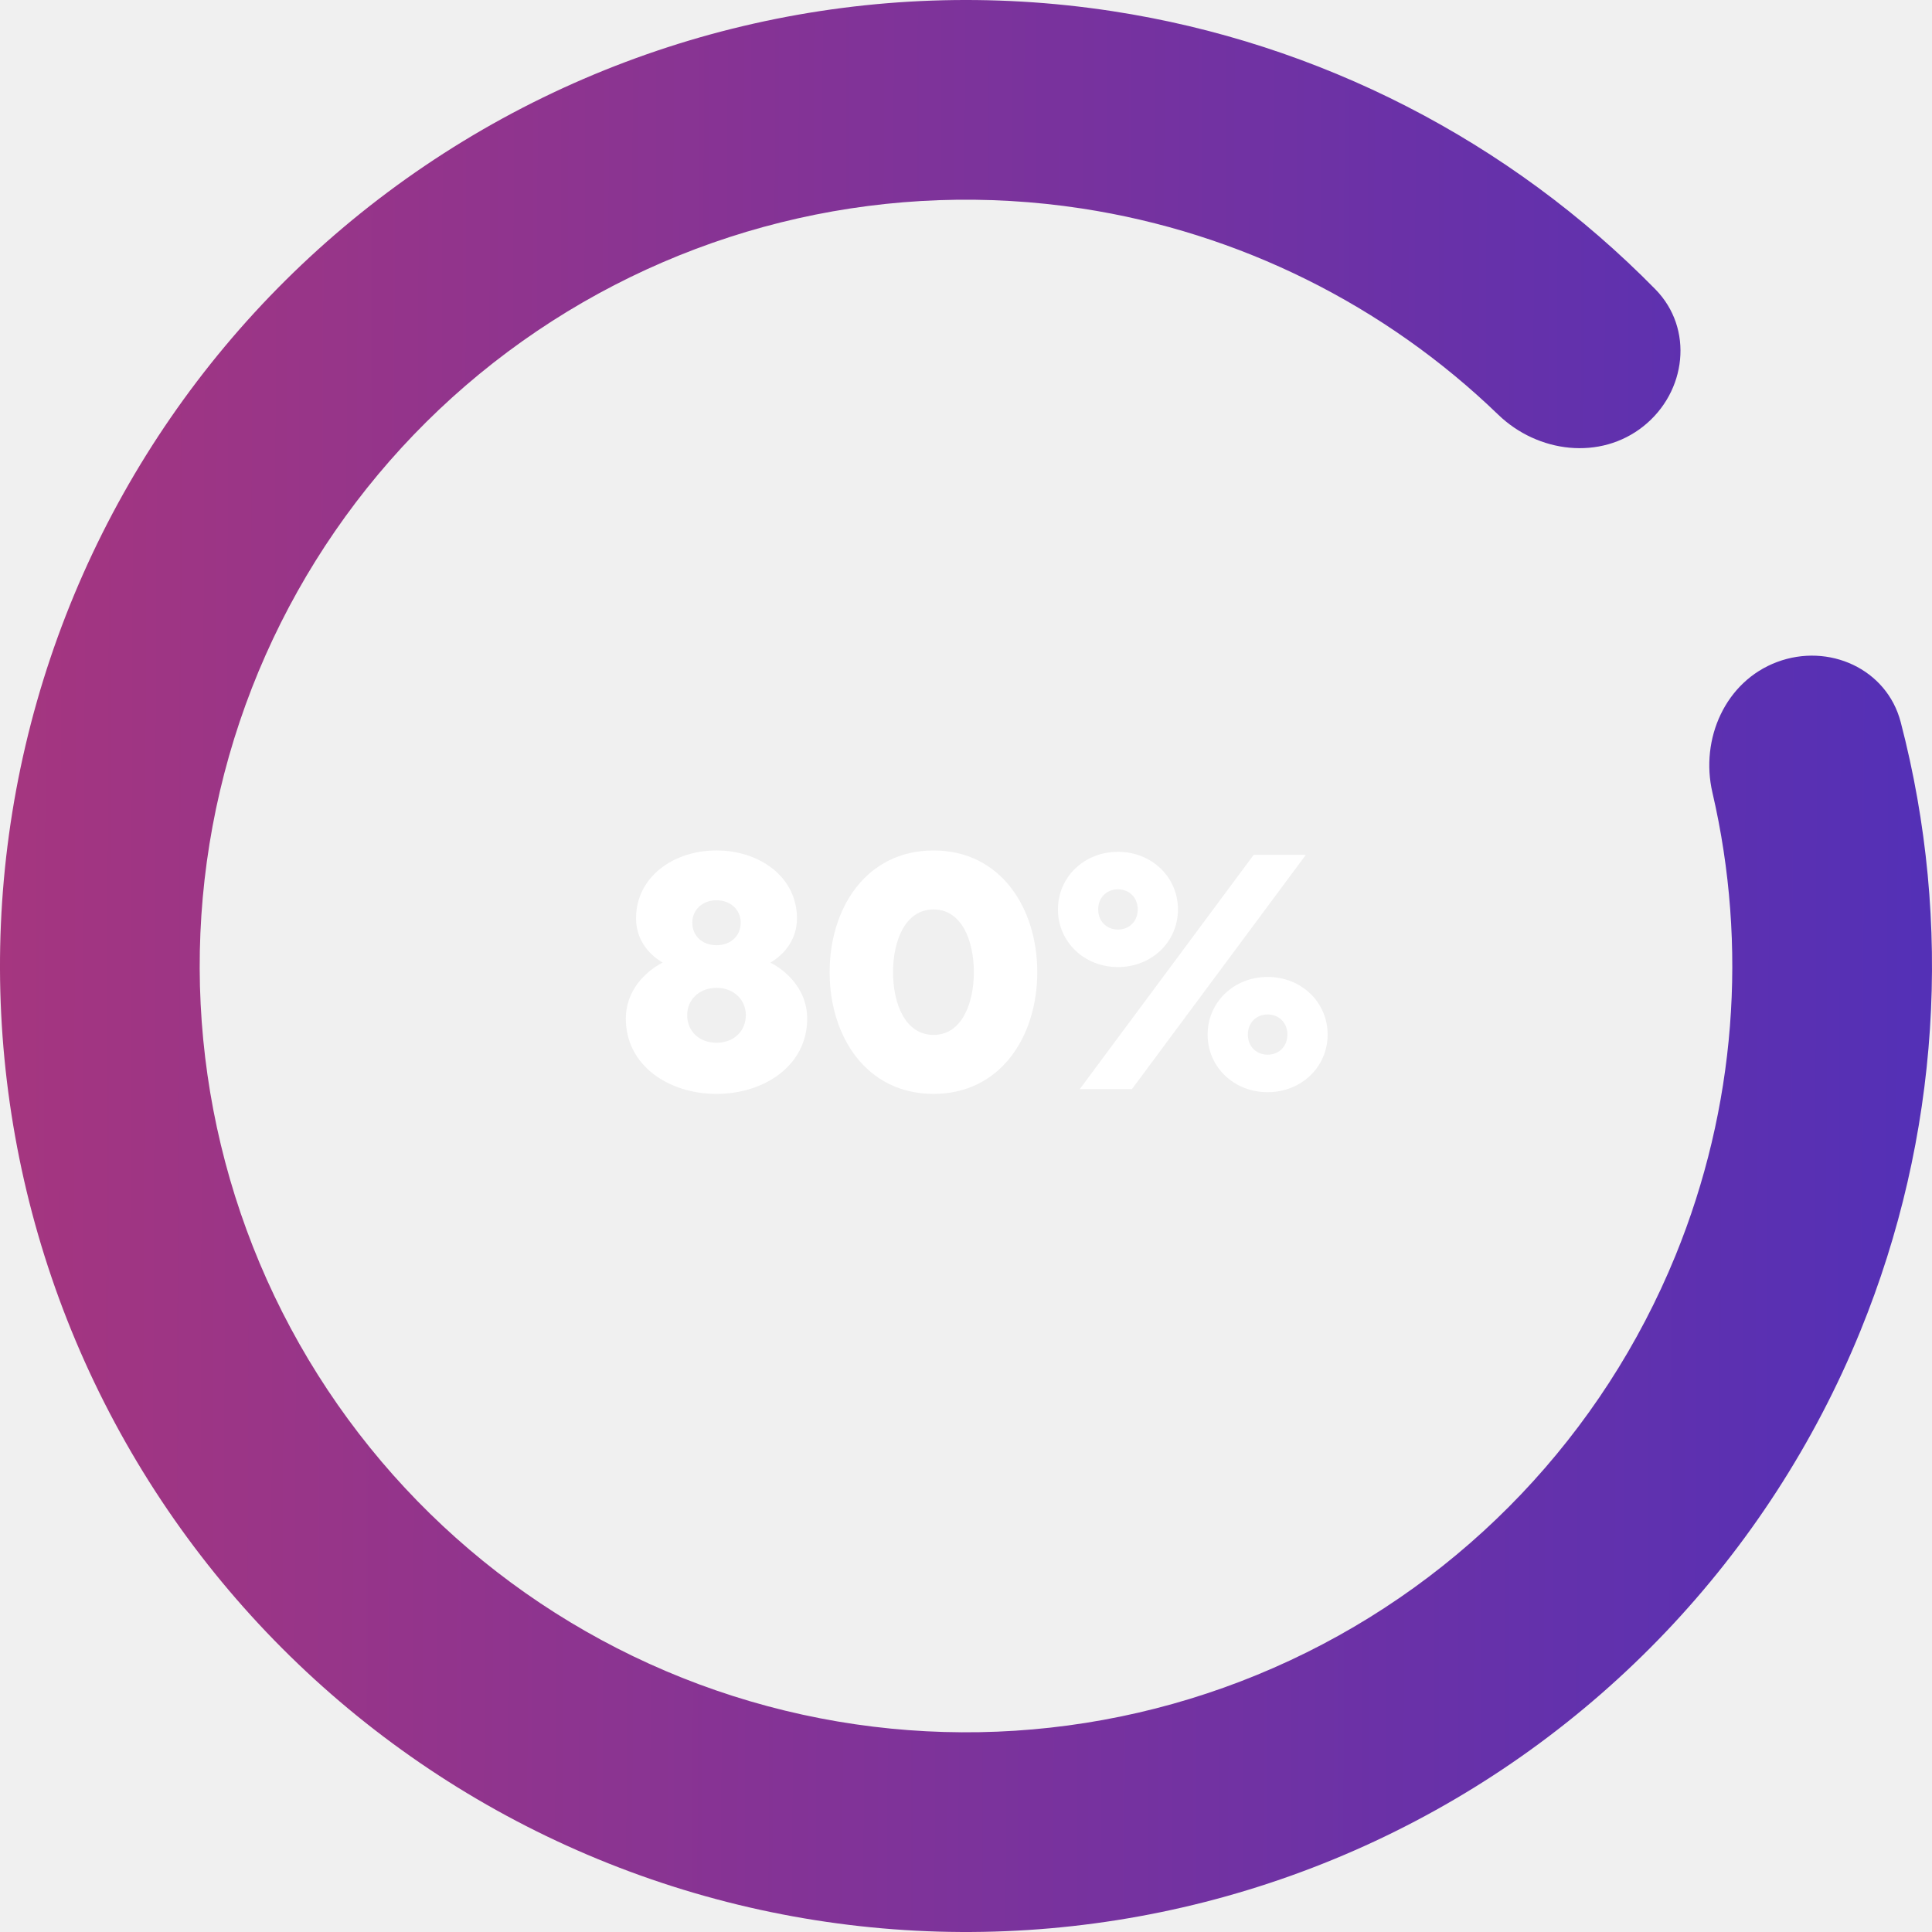
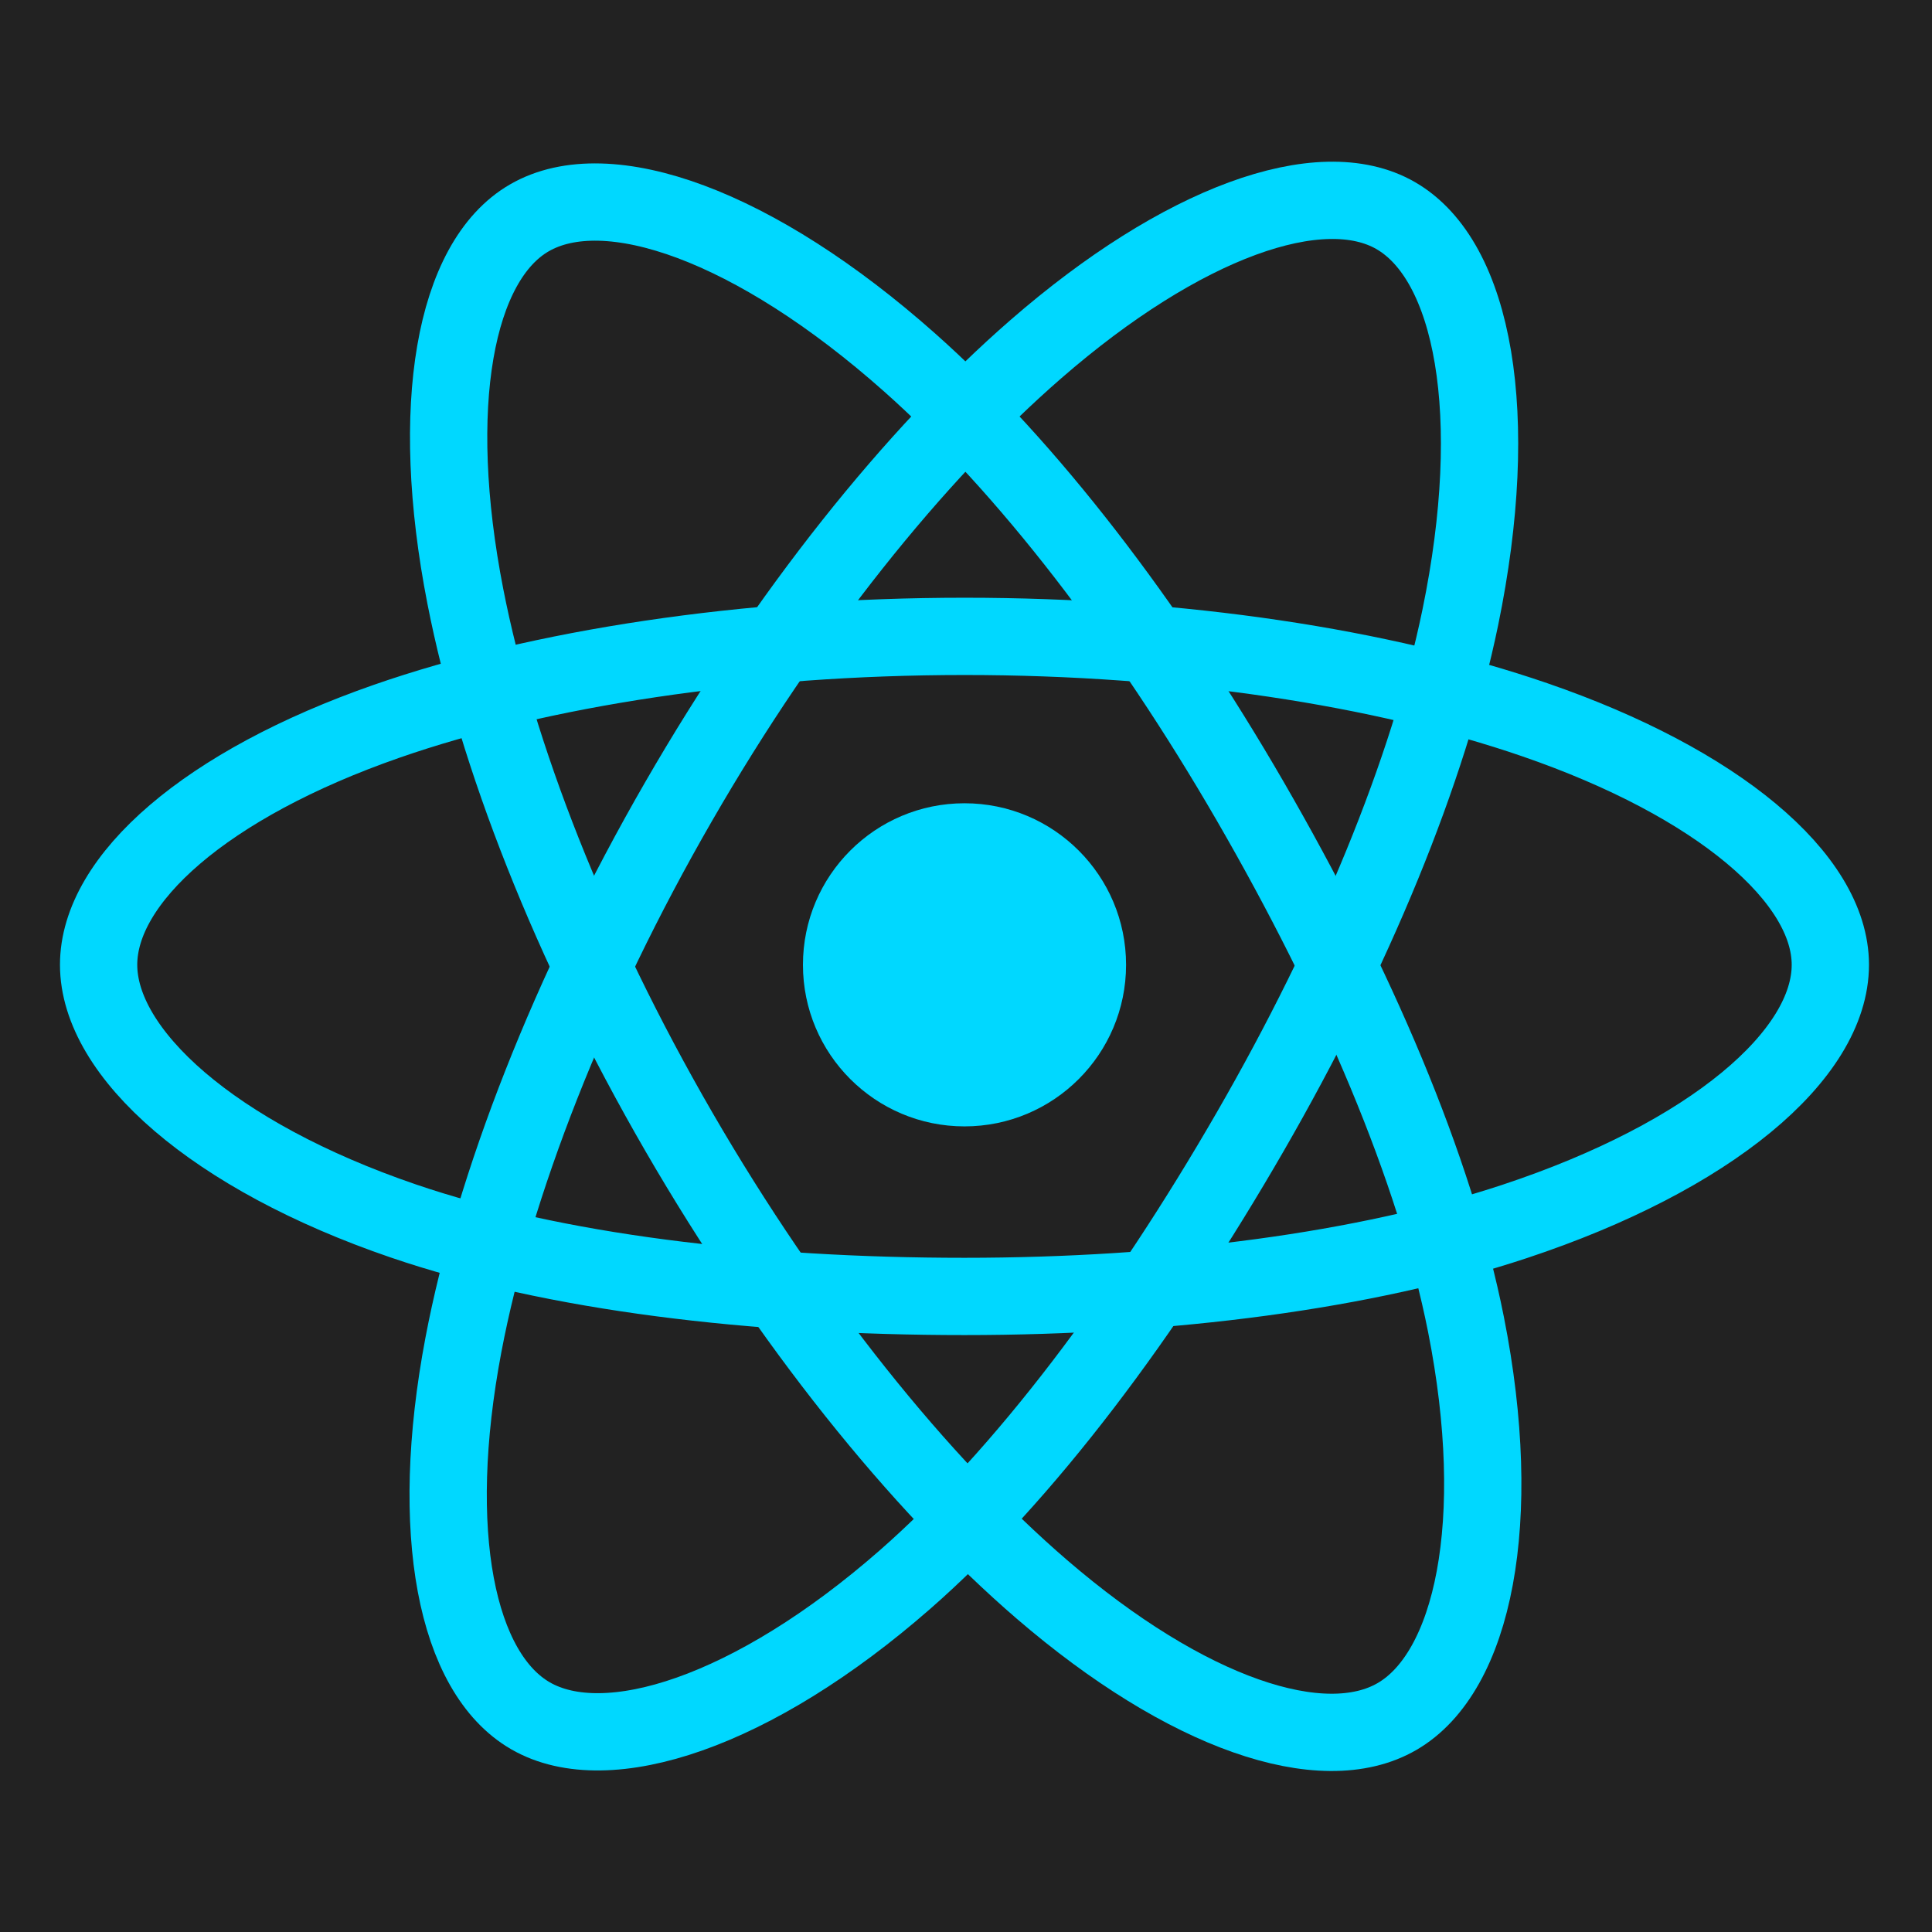
- <svg xmlns="http://www.w3.org/2000/svg" width="204" height="204" viewBox="0 0 204 204" fill="none">
-   <path d="M187.639 69.902C193.092 67.859 199.226 70.614 200.696 76.248C206.238 97.486 204.802 120.051 196.436 140.546C186.737 164.31 168.435 183.543 145.182 194.409C121.928 205.275 95.433 206.975 70.982 199.169C46.531 191.364 25.921 174.628 13.264 152.299C0.607 129.97 -3.166 103.69 2.696 78.702C8.559 53.713 23.627 31.854 44.894 17.484C66.161 3.114 92.064 -2.709 117.435 1.175C139.317 4.524 159.415 14.883 174.791 30.547C178.869 34.702 178.083 41.38 173.529 45.009C168.975 48.637 162.385 47.827 158.195 43.783C146.212 32.215 130.877 24.564 114.244 22.018C94.118 18.937 73.57 23.557 56.699 34.956C39.829 46.355 27.876 63.696 23.225 83.518C18.574 103.34 21.568 124.188 31.608 141.901C41.649 159.614 57.998 172.89 77.394 179.082C96.791 185.274 117.809 183.925 136.255 175.305C154.701 166.686 169.219 151.429 176.914 132.578C183.273 116.999 184.584 99.912 180.815 83.688C179.497 78.016 182.187 71.946 187.639 69.902Z" fill="url(#paint0_linear_16_344)" />
-   <path d="M75.656 89.8C71.048 89.8 67.16 92.644 67.16 96.964C67.16 99.016 68.276 100.636 69.968 101.644C68.06 102.616 66.08 104.668 66.08 107.548C66.08 112.552 70.652 115.504 75.656 115.504C80.66 115.504 85.232 112.552 85.232 107.548C85.232 104.668 83.252 102.616 81.344 101.644C83.036 100.636 84.152 99.016 84.152 96.964C84.152 92.644 80.264 89.8 75.656 89.8ZM78.752 107.188C78.752 108.88 77.492 110.104 75.656 110.104C73.82 110.104 72.56 108.88 72.56 107.188C72.56 105.568 73.82 104.308 75.656 104.308C77.492 104.308 78.752 105.568 78.752 107.188ZM75.656 95.056C77.096 95.056 78.212 96.028 78.212 97.432C78.212 98.836 77.132 99.808 75.656 99.808C74.18 99.808 73.1 98.836 73.1 97.432C73.1 96.028 74.216 95.056 75.656 95.056ZM109.525 102.652C109.525 95.848 105.637 89.8 98.581 89.8C91.489 89.8 87.601 95.848 87.601 102.652C87.601 109.456 91.489 115.504 98.581 115.504C105.637 115.504 109.525 109.456 109.525 102.652ZM102.829 102.652C102.829 106 101.533 109.276 98.581 109.276C95.593 109.276 94.297 106 94.297 102.652C94.297 99.304 95.593 96.028 98.581 96.028C101.533 96.028 102.829 99.304 102.829 102.652ZM124.381 96.028C124.381 92.608 121.609 89.944 118.045 89.944C114.481 89.944 111.709 92.608 111.709 96.028C111.709 99.448 114.481 102.112 118.045 102.112C121.609 102.112 124.381 99.448 124.381 96.028ZM120.133 96.028C120.133 97.288 119.233 98.152 118.045 98.152C116.857 98.152 115.957 97.288 115.957 96.028C115.957 94.768 116.857 93.904 118.045 93.904C119.233 93.904 120.133 94.768 120.133 96.028ZM137.881 90.268H132.373L114.013 115H119.521L137.881 90.268ZM127.513 109.24C127.513 112.66 130.285 115.324 133.849 115.324C137.413 115.324 140.185 112.66 140.185 109.24C140.185 105.82 137.413 103.156 133.849 103.156C130.285 103.156 127.513 105.82 127.513 109.24ZM131.761 109.24C131.761 107.98 132.661 107.116 133.849 107.116C135.037 107.116 135.937 107.98 135.937 109.24C135.937 110.5 135.037 111.364 133.849 111.364C132.661 111.364 131.761 110.5 131.761 109.24Z" fill="white" />
-   <defs>
-     <linearGradient id="paint0_linear_16_344" x1="-12.435" y1="91.215" x2="228.124" y2="92.098" gradientUnits="userSpaceOnUse">
-       <stop stop-color="#AA367C" />
-       <stop offset="1" stop-color="#4A2FBD" />
-     </linearGradient>
-   </defs>
+ <svg xmlns="http://www.w3.org/2000/svg" id="Layer_2" viewBox="0 0 3618.6 3618.6" width="3618.6" height="3618.6">
+   <style>.st0{fill:#222}.st1{fill:#00d8ff}.st2{fill:none;stroke:#00d8ff;stroke-width:144.746;stroke-miterlimit:10}</style>
+   <path class="st0" d="M0 0h3618.6v3618.6H0z" />
+   <circle class="st1" cx="1806.5" cy="1807.1" r="302.6" />
+   <path class="st2" d="M1806.5 1191.9c406.2 0 783.6 58.3 1068.1 156.2 342.8 118 553.6 296.9 553.6 458.9 0 168.8-223.4 358.9-591.5 480.8-278.3 92.2-644.6 140.4-1030.2 140.4-395.4 0-769.7-45.2-1051.2-141.4-356.1-121.7-570.6-314.2-570.6-479.8 0-160.7 201.3-338.2 539.3-456 285.6-99.5 672.3-159.1 1082.5-159.1z" />
+   <path class="st2" d="M1271 1501.3c202.9-351.9 442-649.7 669-847.2 273.5-238 533.8-331.2 674.1-250.3 146.2 84.3 199.3 372.8 121 752.7-59.2 287.2-200.4 628.5-393.1 962.6-197.5 342.5-423.7 644.2-647.6 840-283.3 247.7-557.3 337.3-700.7 254.6-139.2-80.3-192.4-343.3-125.7-695 56.4-297.4 198-662.1 403-1017.4z" />
+   <path class="st2" d="M1271.5 2119.8c-203.5-351.6-342.1-707.4-399.9-1002.7-69.6-355.8-20.4-627.9 119.8-709 146.1-84.6 422.5 13.5 712.5 271 219.3 194.7 444.4 487.5 637.6 821.3 198.1 342.2 346.6 688.8 404.3 980.5 73.1 369.2 13.9 651.3-129.4 734.2-139.1 80.5-393.5-4.7-664.9-238.2-229.2-197.3-474.5-502.1-680-857.1z" />
</svg>
